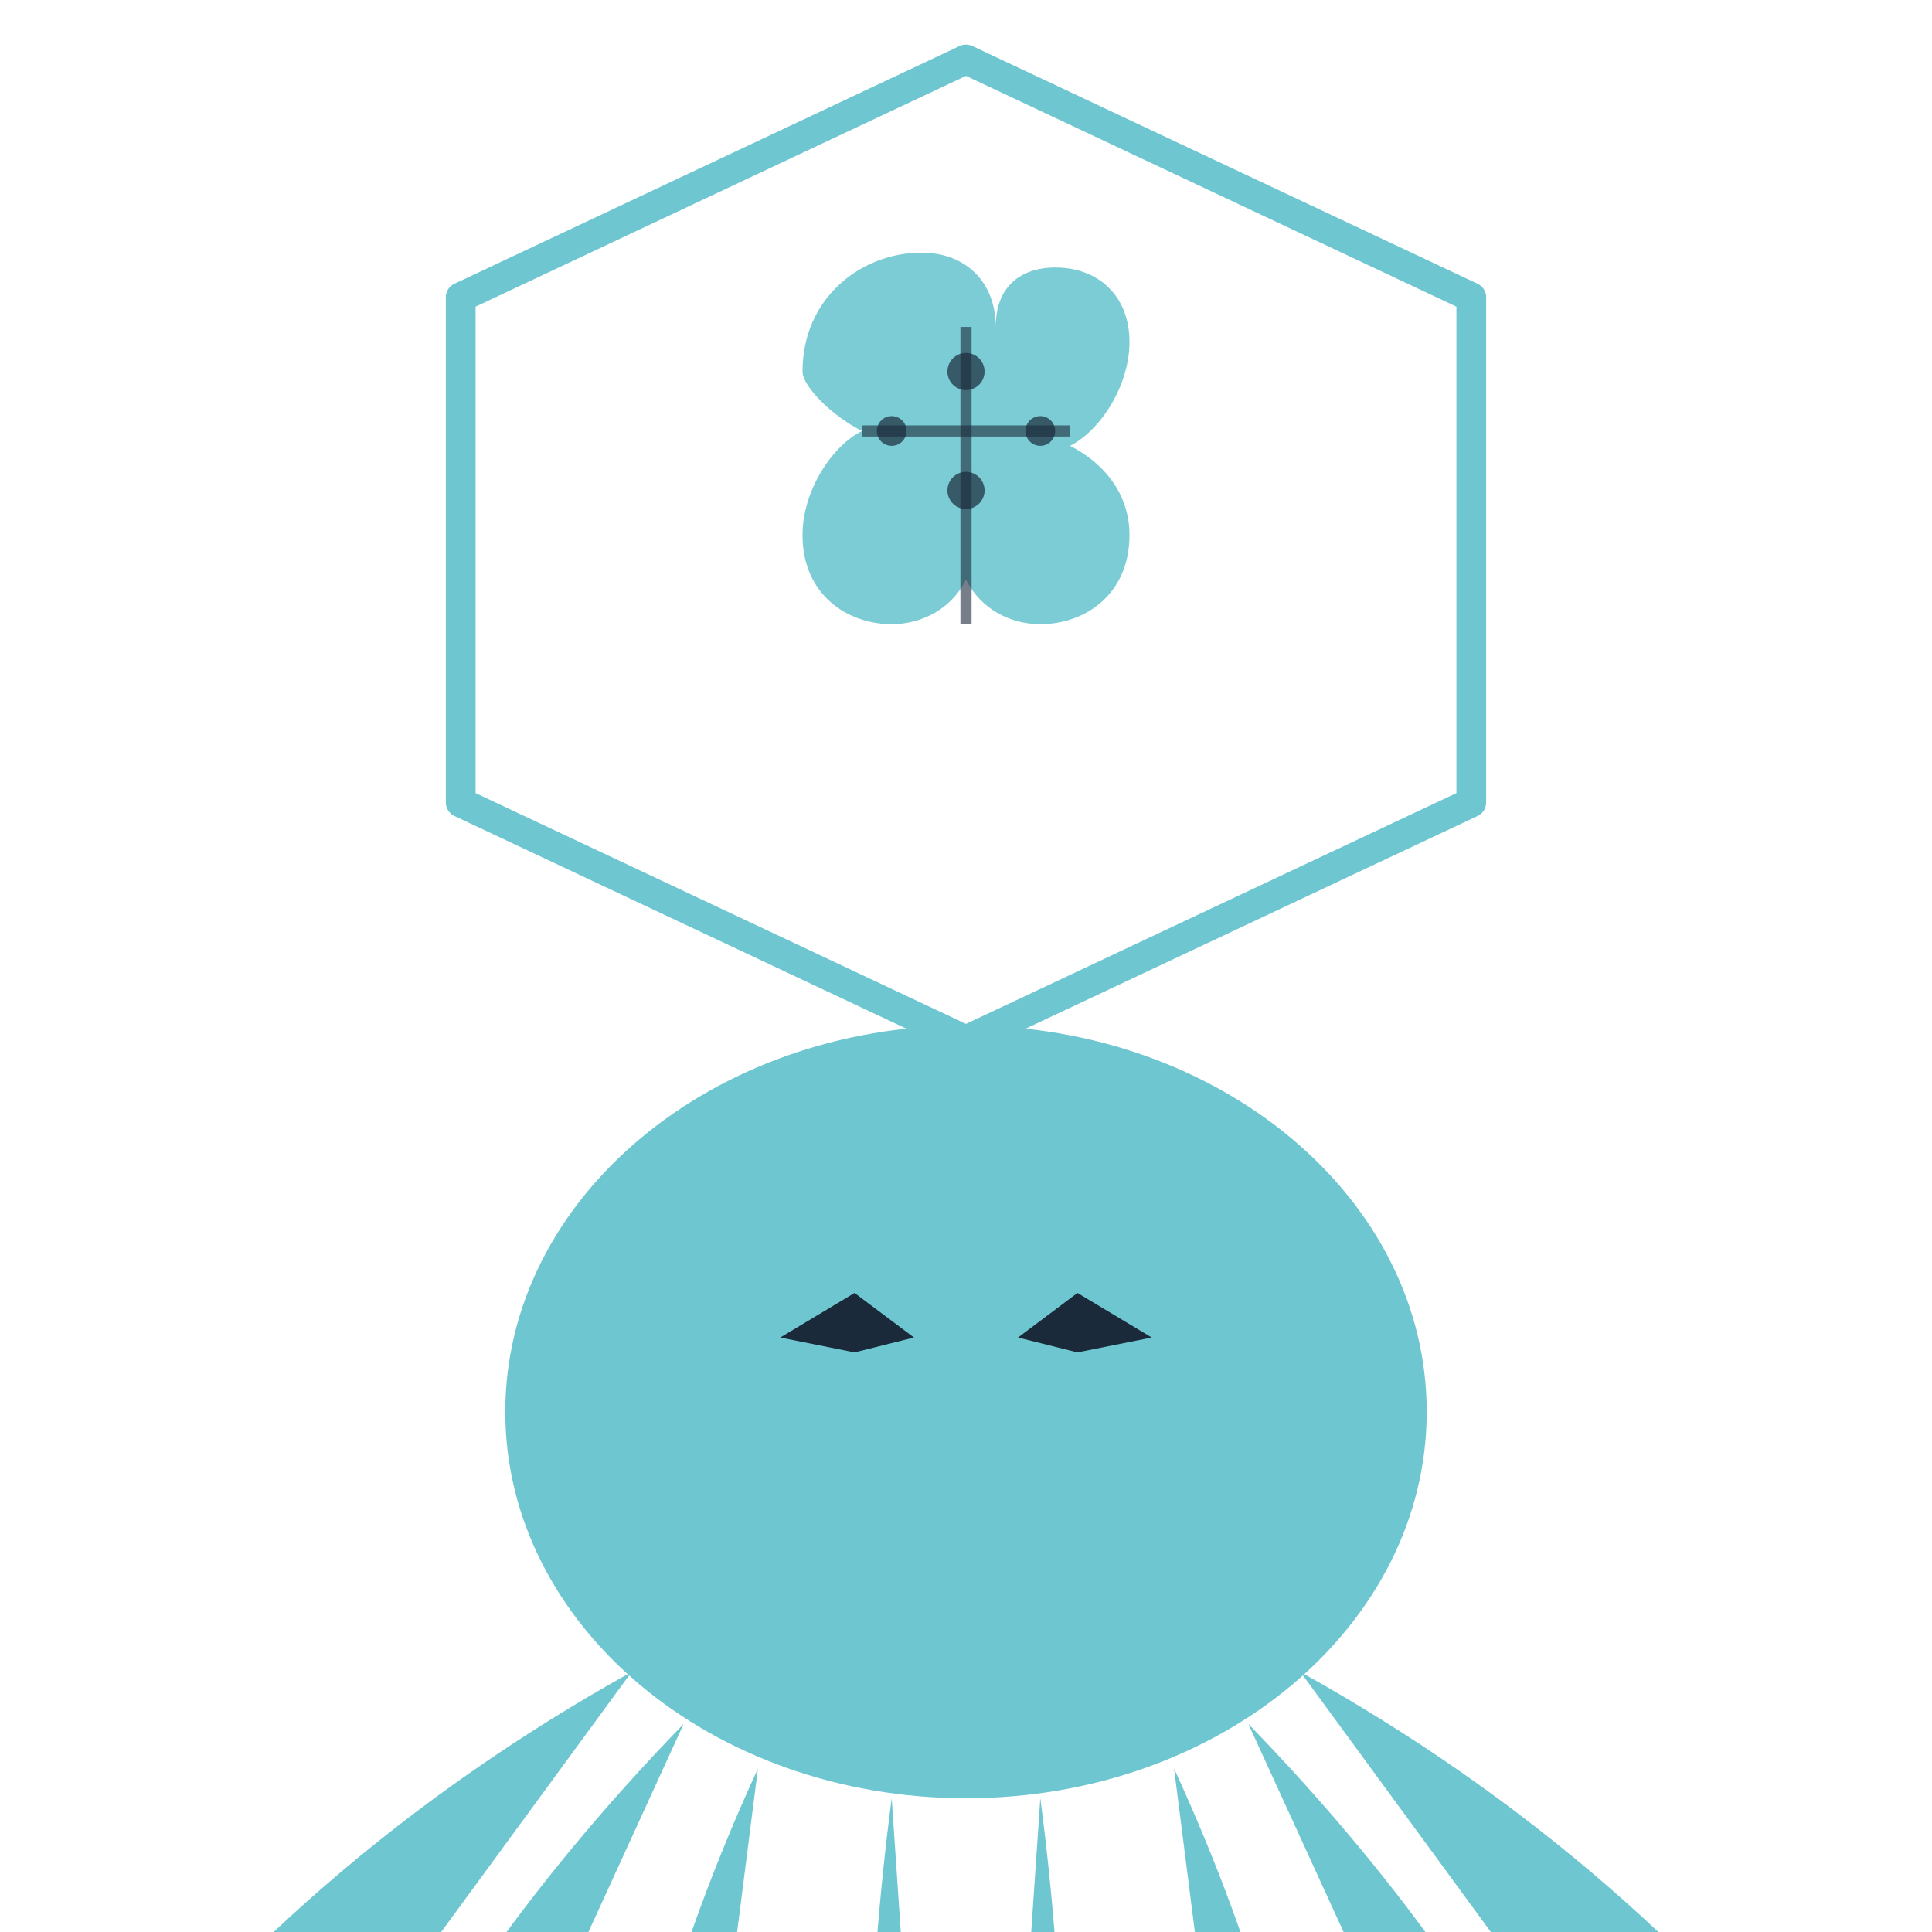
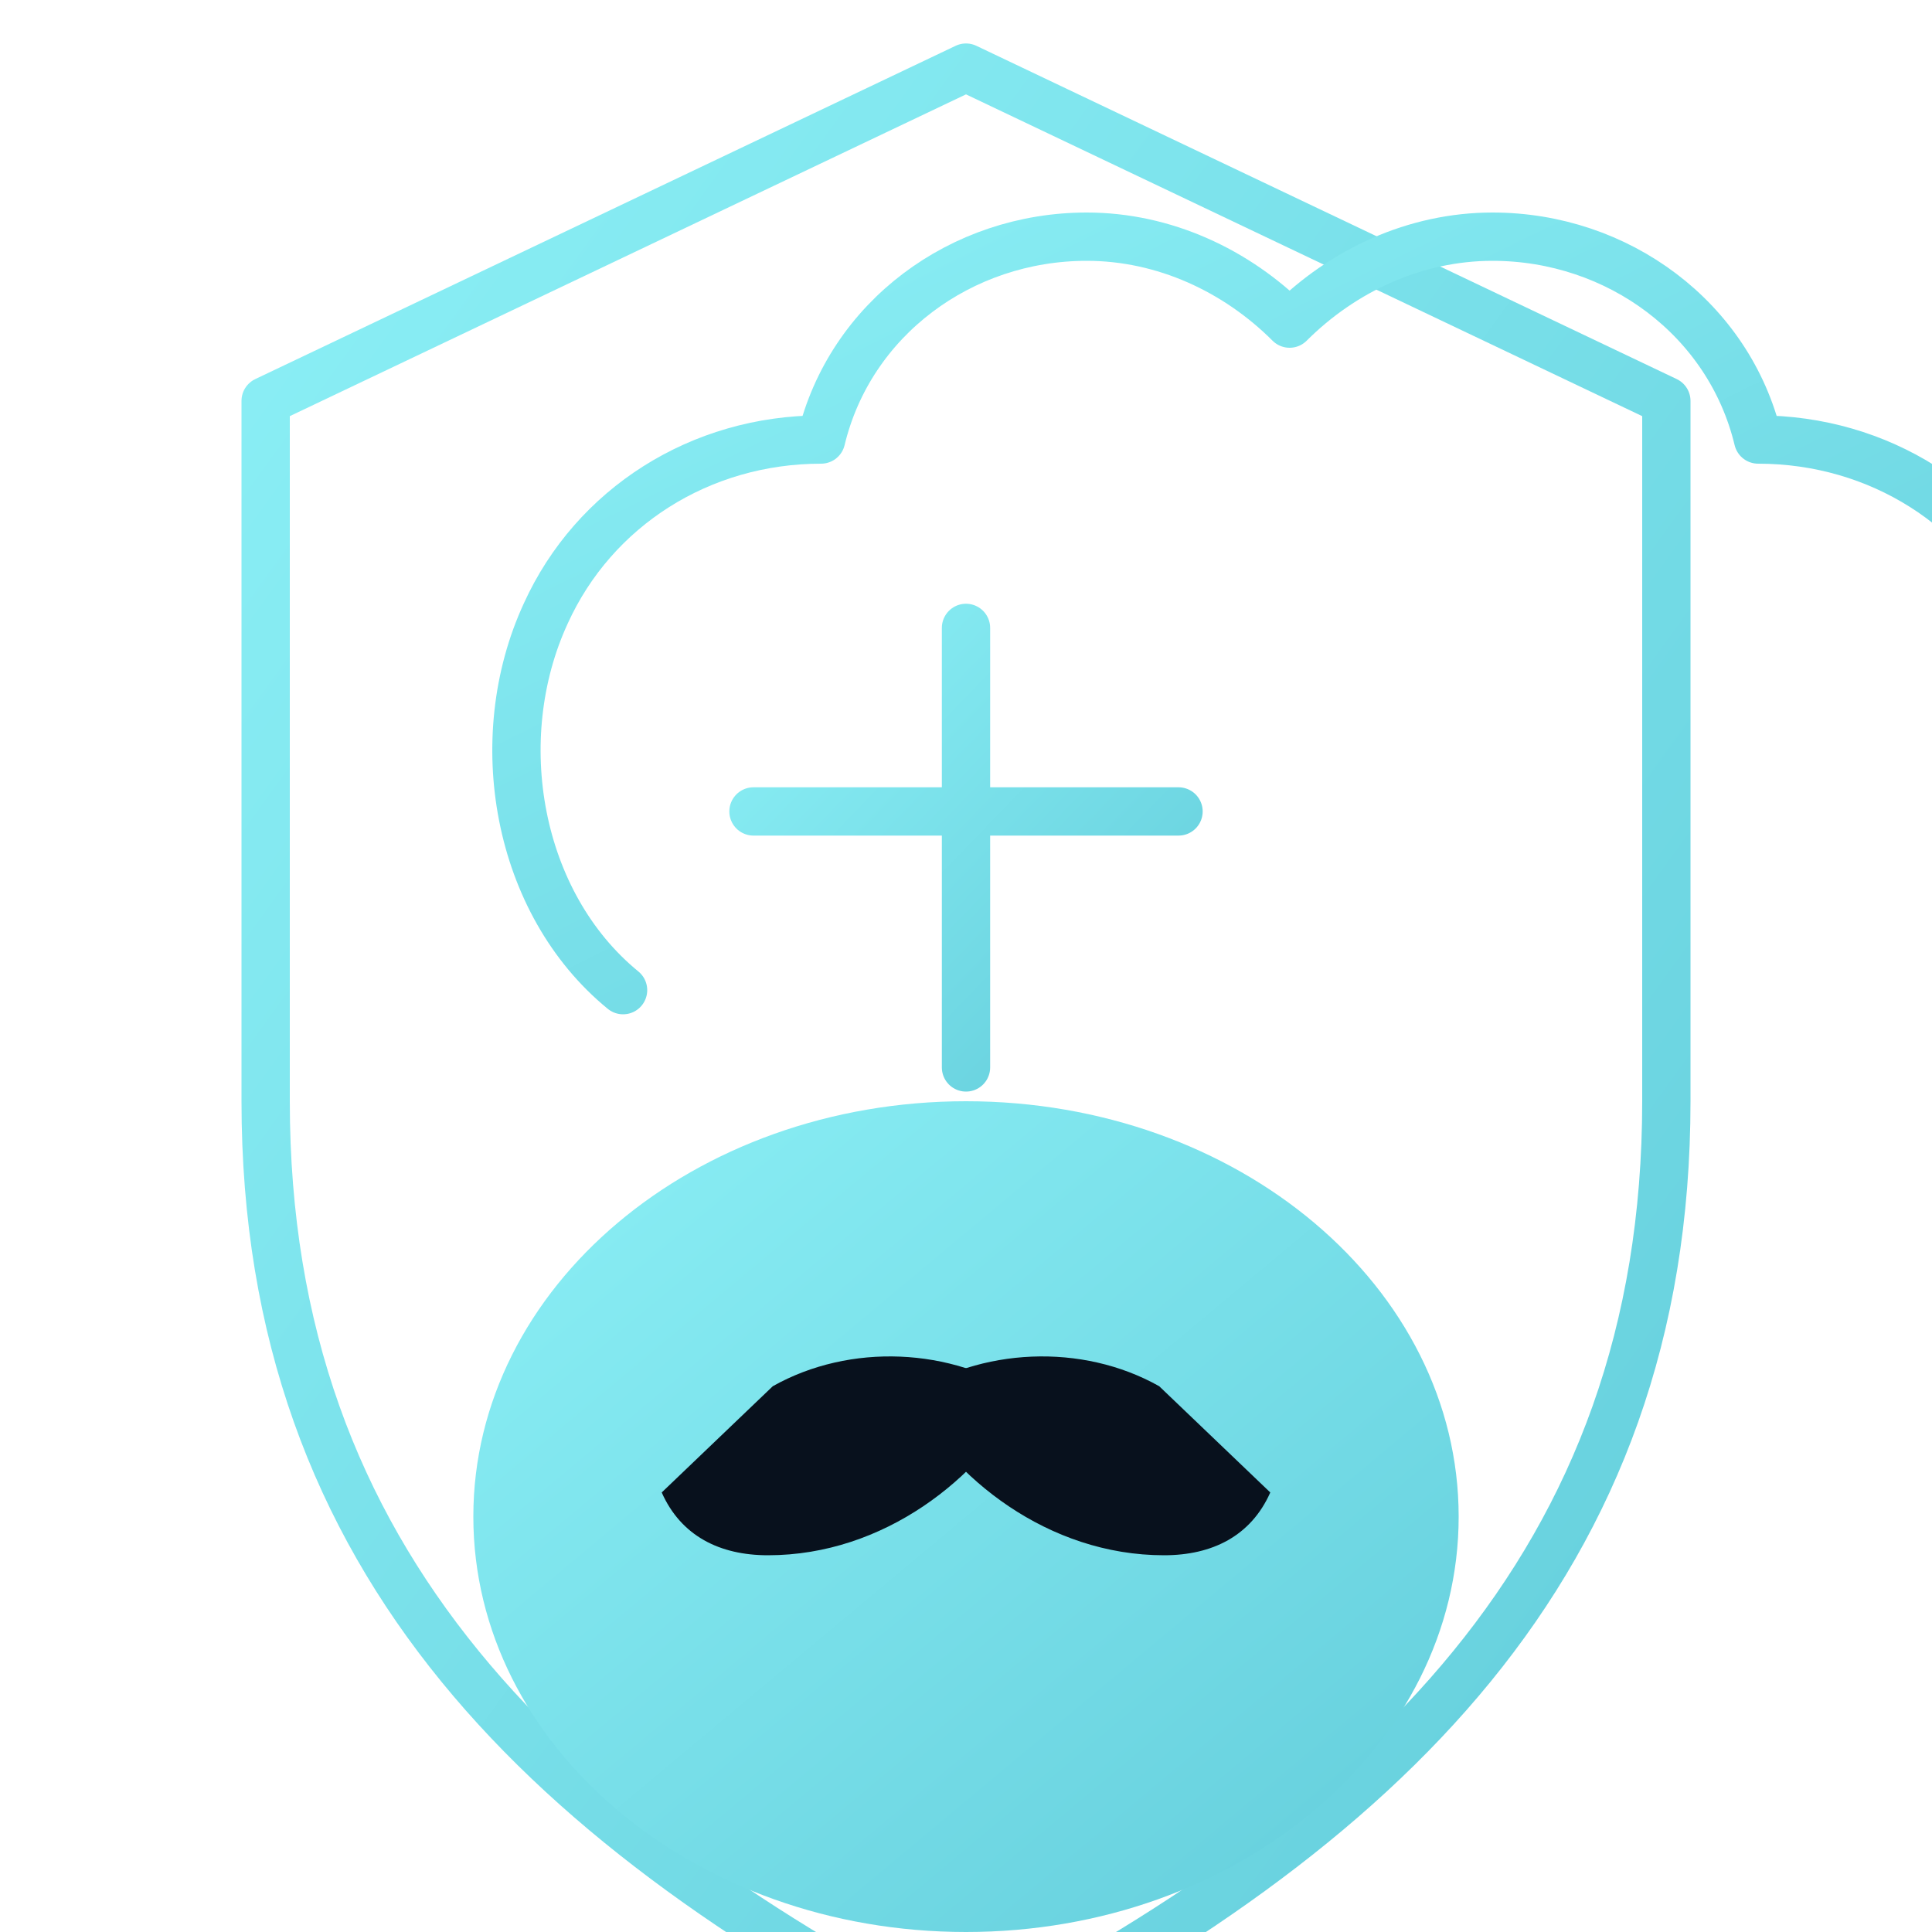
- <svg xmlns="http://www.w3.org/2000/svg" viewBox="100 20 200 260" width="48" height="48">
-   <style>.of{fill:#6ec6d0}.os{fill:none;stroke:#6ec6d0;stroke-width:4}</style>
-   <path d="M200 28 L268 60 L268 128 L200 160 L132 128 L132 60 Z" class="os" stroke-linejoin="round" />
-   <g transform="translate(200,94)" class="of">
-     <path d="M-22,-24 C-22,-34 -14,-40 -6,-40 C0,-40 4,-36 4,-30 C4,-36 8,-38 12,-38 C18,-38 22,-34 22,-28 C22,-22 18,-16 14,-14 C18,-12 22,-8 22,-2 C22,6 16,10 10,10 C6,10 2,8 0,4 C-2,8 -6,10 -10,10 C-16,10 -22,6 -22,-2 C-22,-8 -18,-14 -14,-16 C-18,-18 -22,-22 -22,-24 Z" opacity="0.9" />
-     <line x1="0" y1="-30" x2="0" y2="10" stroke="#1a2a3a" stroke-width="1.5" opacity="0.6" />
-     <line x1="-14" y1="-16" x2="14" y2="-16" stroke="#1a2a3a" stroke-width="1.5" opacity="0.6" />
-     <circle cx="0" cy="-24" r="2.5" fill="#1a2a3a" opacity="0.7" />
-     <circle cx="0" cy="-8" r="2.5" fill="#1a2a3a" opacity="0.7" />
-     <circle cx="-10" cy="-16" r="2" fill="#1a2a3a" opacity="0.7" />
-     <circle cx="10" cy="-16" r="2" fill="#1a2a3a" opacity="0.7" />
+ <svg xmlns="http://www.w3.org/2000/svg" viewBox="96 20 328 400" width="96" height="96" role="img" aria-label="OCTO icon">
+   <defs>
+     <linearGradient id="octoIcon" x1="0%" y1="0%" x2="100%" y2="100%">
+       <stop offset="0%" stop-color="#8cf0f6" />
+       <stop offset="100%" stop-color="#63cddb" />
+     </linearGradient>
+     <style>
+       .stroke { fill: none; stroke: url(#octoIcon); stroke-width: 10; stroke-linecap: round; stroke-linejoin: round; }
+       .fill { fill: url(#octoIcon); }
+       .eye { fill: #08111d; }
+     </style>
+   </defs>
+   <path class="stroke" d="M260 34 405 103v145c0 96-59 151-145 195-86-44-145-99-145-195V103z" />
+   <g transform="translate(260 170)">
+     <path class="stroke" d="M-71 55c-22-18-28-52-16-78 10-22 32-36 57-36 6-25 29-42 55-42 16 0 31 7 42 18 11-11 26-18 42-18 26 0 49 17 55 42 25 0 47 14 57 36 12 26 6 60-16 78" />
+     <path class="stroke" d="M0-20v91M-44 18h44M44 18H0" />
  </g>
-   <ellipse cx="200" cy="210" rx="62" ry="52" class="of" />
-   <path d="M175,200 L185,194 L193,200 L185,202 Z" fill="#1a2a3a" />
-   <path d="M207,200 L215,194 L225,200 L215,202 Z" fill="#1a2a3a" />
-   <path d="M155,245 Q110,270 80,310 Q60,340 55,360 Q50,375 62,372" class="of" />
-   <path d="M162,252 Q130,285 115,320 Q104,348 108,370" class="of" />
-   <path d="M172,258 Q155,295 152,330 Q150,358 158,368" class="of" />
-   <path d="M190,262 Q185,300 188,340 Q190,360 197,365" class="of" />
-   <path d="M210,262 Q215,300 212,340 Q210,360 203,365" class="of" />
-   <path d="M228,258 Q245,295 248,330 Q250,358 242,368" class="of" />
-   <path d="M238,252 Q270,285 285,320 Q296,348 292,370" class="of" />
-   <path d="M245,245 Q290,270 320,310 Q340,340 345,360 Q350,375 338,372" class="of" />
+   <ellipse class="fill" cx="260" cy="334" rx="102" ry="86" />
+   <path class="eye" d="m197 329 23-22c16-9 37-8 52 2-9 17-29 33-53 33-10 0-18-4-22-13z" />
+   <path class="eye" d="m323 329-23-22c-16-9-37-8-52 2 9 17 29 33 53 33 10 0 18-4 22-13z" />
</svg>
